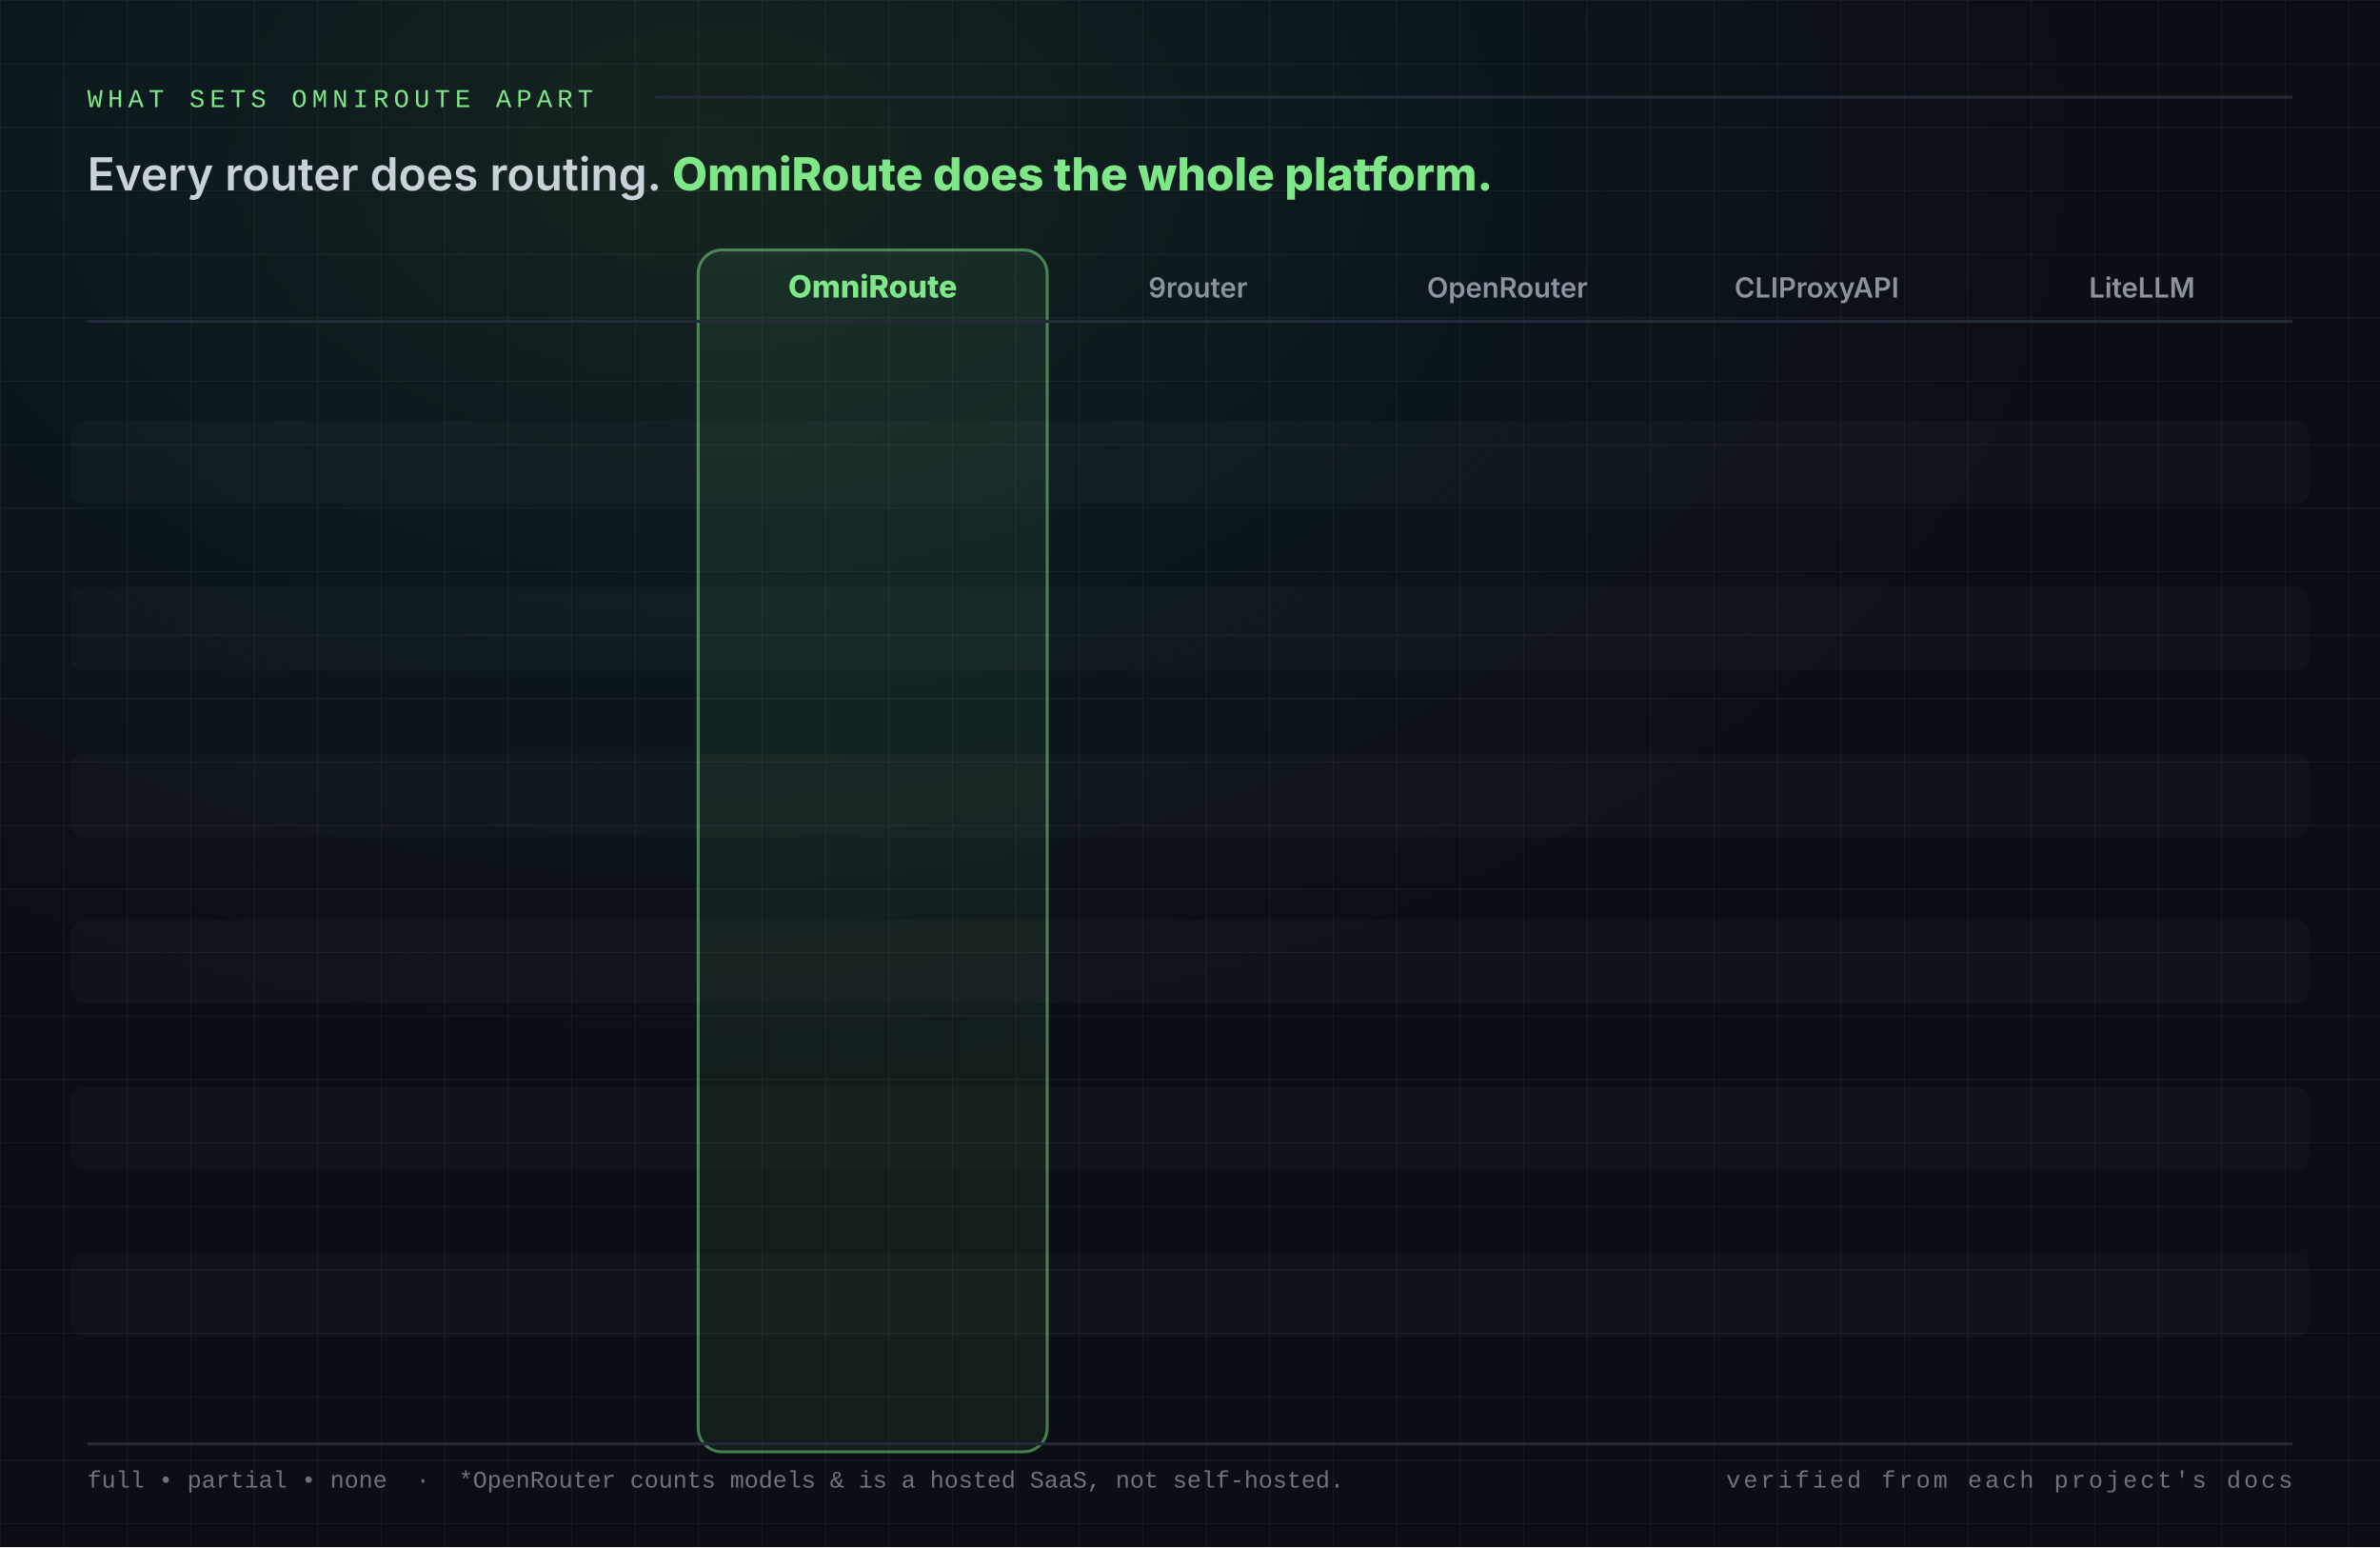
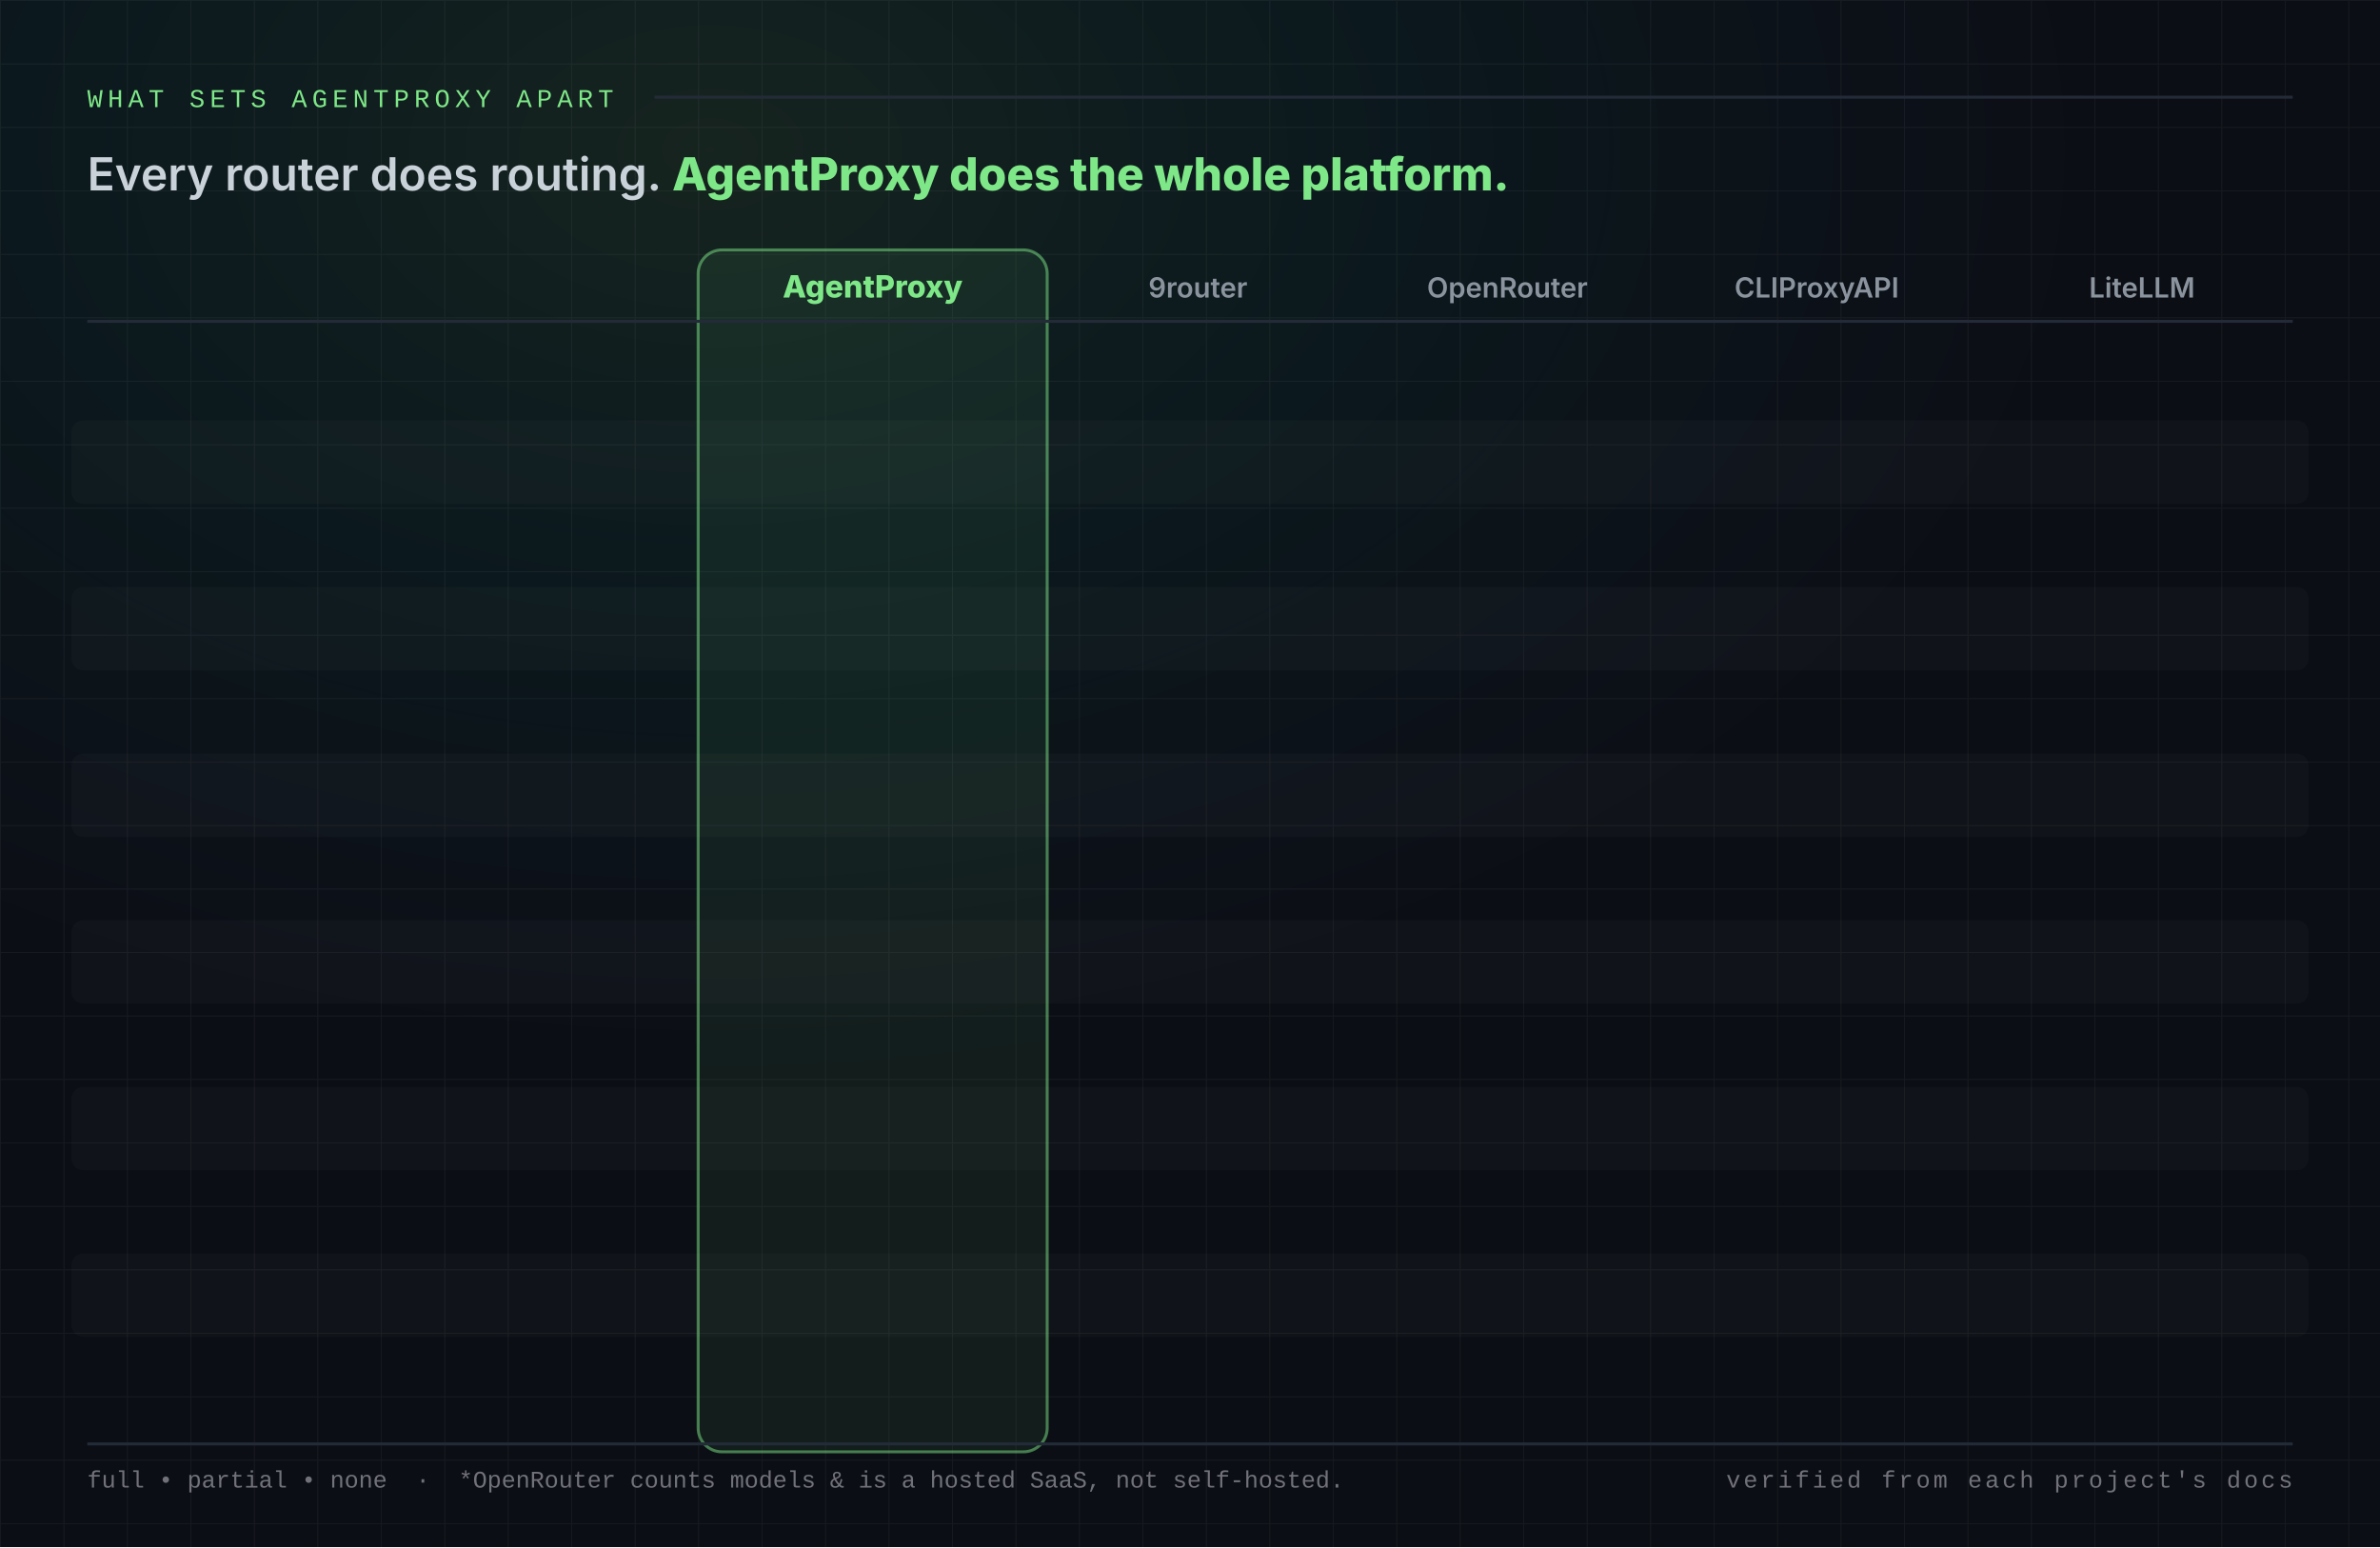
- <svg xmlns="http://www.w3.org/2000/svg" viewBox="0 0 1200 780" role="img" aria-label="Comparison table: OmniRoute versus 9router, OpenRouter, CLIProxyAPI and LiteLLM across 13 capabilities. OmniRoute is the only one with the full set: 358 providers, 150+ free providers built-in, 20 routing strategies, 12-engine token compression, a built-in MCP server with 110 tools, A2A protocol, persistent memory, guardrails, cloud agents, TLS fingerprint stealth, desktop/Termux/PWA, 42 UI locales and 100% MIT self-hosted. 9router has free providers, RTK compression and translation but no MCP, A2A, memory, guardrails, cloud agents or stealth. OpenRouter is a hosted SaaS with 400+ models, guardrails and a hosted MCP but is not self-hosted and lacks A2A, memory, cloud agents and stealth. CLIProxyAPI is a light OAuth proxy with two routing strategies. LiteLLM has 100+ providers, A2A and extensive guardrails but no memory, compression, free tier, stealth or cloud agents.">
+ <svg xmlns="http://www.w3.org/2000/svg" viewBox="0 0 1200 780" role="img" aria-label="Comparison table: AgentProxy versus 9router, OpenRouter, CLIProxyAPI and LiteLLM across 13 capabilities. AgentProxy is the only one with the full set: 358 providers, 150+ free providers built-in, 20 routing strategies, 12-engine token compression, a built-in MCP server with 110 tools, A2A protocol, persistent memory, guardrails, cloud agents, TLS fingerprint stealth, desktop/Termux/PWA, 42 UI locales and 100% MIT self-hosted. 9router has free providers, RTK compression and translation but no MCP, A2A, memory, guardrails, cloud agents or stealth. OpenRouter is a hosted SaaS with 400+ models, guardrails and a hosted MCP but is not self-hosted and lacks A2A, memory, cloud agents and stealth. CLIProxyAPI is a light OAuth proxy with two routing strategies. LiteLLM has 100+ providers, A2A and extensive guardrails but no memory, compression, free tier, stealth or cloud agents.">
  <defs>
    <pattern id="gC" width="32" height="32" patternUnits="userSpaceOnUse">
      <path d="M 32 0 L 0 0 0 32" fill="none" stroke="#ffffff" stroke-opacity="0.05" stroke-width="1" />
    </pattern>
    <radialGradient id="gGlow" cx="30%" cy="10%" r="60%">
      <stop offset="0%" stop-color="#7ee787" stop-opacity="0.10" />
      <stop offset="60%" stop-color="#00cec9" stop-opacity="0.04" />
      <stop offset="100%" stop-color="#6366f1" stop-opacity="0" />
    </radialGradient>
    <g id="yes">
      <circle r="11" fill="#7ee787" fill-opacity="0.14" />
      <path d="M -5 0.3 L -1.6 3.7 L 5.4 -4" stroke="#7ee787" stroke-width="2.4" fill="none" stroke-linecap="round" stroke-linejoin="round" />
    </g>
    <g id="no">
      <circle r="11" fill="#6e7681" fill-opacity="0.10" />
      <path d="M -3.8 -3.8 L 3.8 3.8 M 3.8 -3.8 L -3.8 3.8" stroke="#6e7681" stroke-width="2.1" stroke-linecap="round" />
    </g>
    <g id="mid">
      <circle r="11" fill="#fdcb6e" fill-opacity="0.13" />
      <path d="M -4.6 0 L 4.6 0" stroke="#fdcb6e" stroke-width="2.4" stroke-linecap="round" />
    </g>
  </defs>
  <rect width="1200" height="780" fill="#0b0e14" />
  <rect width="1200" height="780" fill="url(#gC)" />
  <rect width="1200" height="780" fill="url(#gGlow)" />
-   <text x="44" y="54" font-family="Consolas, 'Courier New', monospace" font-size="13" letter-spacing="2.5" fill="#7ee787">WHAT SETS OMNIROUTE APART</text>
+   <text x="44" y="54" font-family="Consolas, 'Courier New', monospace" font-size="13" letter-spacing="2.5" fill="#7ee787">WHAT SETS AGENTPROXY APART</text>
  <line x1="330" y1="49" x2="1156" y2="49" stroke="#232b38" stroke-width="1.5" />
-   <text x="44" y="96" font-family="Inter, 'Segoe UI', Arial, Helvetica, system-ui, sans-serif" font-size="23" font-weight="600" fill="#c9d1d9">Every router does routing. <tspan fill="#7ee787" font-weight="800">OmniRoute does the whole platform.</tspan>
+   <text x="44" y="96" font-family="Inter, 'Segoe UI', Arial, Helvetica, system-ui, sans-serif" font-size="23" font-weight="600" fill="#c9d1d9">Every router does routing. <tspan fill="#7ee787" font-weight="800">AgentProxy does the whole platform.</tspan>
  </text>
  <rect x="352" y="126" width="176" height="606" rx="12" fill="#7ee787" fill-opacity="0.07" stroke="#7ee787" stroke-opacity="0.5" stroke-width="1.5" />
-   <text x="440" y="150" text-anchor="middle" font-family="Inter, 'Segoe UI', Arial, Helvetica, system-ui, sans-serif" font-size="15.5" font-weight="800" fill="#7ee787">OmniRoute</text>
+   <text x="440" y="150" text-anchor="middle" font-family="Inter, 'Segoe UI', Arial, Helvetica, system-ui, sans-serif" font-size="15.5" font-weight="800" fill="#7ee787">AgentProxy</text>
  <text x="604" y="150" text-anchor="middle" font-family="Inter, 'Segoe UI', Arial, Helvetica, system-ui, sans-serif" font-size="14" font-weight="600" fill="#8b949e">9router</text>
  <text x="760" y="150" text-anchor="middle" font-family="Inter, 'Segoe UI', Arial, Helvetica, system-ui, sans-serif" font-size="14" font-weight="600" fill="#8b949e">OpenRouter</text>
  <text x="916" y="150" text-anchor="middle" font-family="Inter, 'Segoe UI', Arial, Helvetica, system-ui, sans-serif" font-size="14" font-weight="600" fill="#8b949e">CLIProxyAPI</text>
  <text x="1080" y="150" text-anchor="middle" font-family="Inter, 'Segoe UI', Arial, Helvetica, system-ui, sans-serif" font-size="14" font-weight="600" fill="#8b949e">LiteLLM</text>
  <line x1="44" y1="162" x2="1156" y2="162" stroke="#232b38" stroke-width="1.5" />
  <g font-family="Inter, 'Segoe UI', Arial, Helvetica, system-ui, sans-serif">
    <g opacity="0">
      <animate attributeName="opacity" values="0;1" dur="0.4s" begin="0.15s" fill="freeze" />
      <text x="44" y="196" font-size="14.5" fill="#c9d1d9">Providers</text>
      <text x="440" y="196" text-anchor="middle" font-family="Inter, 'Segoe UI', Arial, Helvetica, system-ui, sans-serif" font-size="15" font-weight="800" fill="#7ee787">352</text>
      <text x="604" y="196" text-anchor="middle" font-family="Inter, 'Segoe UI', Arial, Helvetica, system-ui, sans-serif" font-size="13.5" font-weight="600" fill="#8b949e">40+</text>
      <text x="760" y="196" text-anchor="middle" font-family="Inter, 'Segoe UI', Arial, Helvetica, system-ui, sans-serif" font-size="13.5" font-weight="600" fill="#8b949e">400+*</text>
      <text x="916" y="196" text-anchor="middle" font-family="Inter, 'Segoe UI', Arial, Helvetica, system-ui, sans-serif" font-size="13.5" font-weight="600" fill="#8b949e">~5</text>
      <text x="1080" y="196" text-anchor="middle" font-family="Inter, 'Segoe UI', Arial, Helvetica, system-ui, sans-serif" font-size="13.5" font-weight="600" fill="#8b949e">100+</text>
    </g>
    <rect x="36" y="212" width="1128" height="42" rx="6" fill="#ffffff" fill-opacity="0.02" />
    <g opacity="0">
      <animate attributeName="opacity" values="0;1" dur="0.4s" begin="0.24s" fill="freeze" />
      <text x="44" y="238" font-size="14.5" fill="#c9d1d9">Free providers built-in</text>
      <text x="440" y="238" text-anchor="middle" font-family="Inter, 'Segoe UI', Arial, Helvetica, system-ui, sans-serif" font-size="15" font-weight="800" fill="#7ee787">90+</text>
      <use href="#yes" x="604" y="233" />
      <use href="#mid" x="760" y="233" />
      <use href="#no" x="916" y="233" />
      <use href="#no" x="1080" y="233" />
    </g>
    <g opacity="0">
      <animate attributeName="opacity" values="0;1" dur="0.4s" begin="0.33s" fill="freeze" />
      <text x="44" y="280" font-size="14.5" fill="#c9d1d9">Routing strategies</text>
      <text x="440" y="280" text-anchor="middle" font-family="Inter, 'Segoe UI', Arial, Helvetica, system-ui, sans-serif" font-size="15" font-weight="800" fill="#7ee787">19</text>
      <text x="604" y="280" text-anchor="middle" font-family="Inter, 'Segoe UI', Arial, Helvetica, system-ui, sans-serif" font-size="13.5" font-weight="600" fill="#8b949e">2</text>
      <text x="760" y="280" text-anchor="middle" font-family="Inter, 'Segoe UI', Arial, Helvetica, system-ui, sans-serif" font-size="13.5" font-weight="600" fill="#8b949e">3</text>
      <text x="916" y="280" text-anchor="middle" font-family="Inter, 'Segoe UI', Arial, Helvetica, system-ui, sans-serif" font-size="13.5" font-weight="600" fill="#8b949e">2</text>
      <text x="1080" y="280" text-anchor="middle" font-family="Inter, 'Segoe UI', Arial, Helvetica, system-ui, sans-serif" font-size="13.5" font-weight="600" fill="#8b949e">6</text>
    </g>
    <rect x="36" y="296" width="1128" height="42" rx="6" fill="#ffffff" fill-opacity="0.02" />
    <g opacity="0">
      <animate attributeName="opacity" values="0;1" dur="0.4s" begin="0.42s" fill="freeze" />
      <text x="44" y="322" font-size="14.5" fill="#c9d1d9">Token compression</text>
      <text x="440" y="322" text-anchor="middle" font-family="Inter, 'Segoe UI', Arial, Helvetica, system-ui, sans-serif" font-size="15" font-weight="800" fill="#7ee787">12 eng</text>
      <use href="#yes" x="604" y="317" />
      <use href="#mid" x="760" y="317" />
      <use href="#no" x="916" y="317" />
      <use href="#no" x="1080" y="317" />
    </g>
    <g opacity="0">
      <animate attributeName="opacity" values="0;1" dur="0.4s" begin="0.51s" fill="freeze" />
      <text x="44" y="364" font-size="14.5" fill="#c9d1d9">Built-in MCP server (own tools)</text>
      <text x="440" y="364" text-anchor="middle" font-family="Inter, 'Segoe UI', Arial, Helvetica, system-ui, sans-serif" font-size="15" font-weight="800" fill="#7ee787">110</text>
      <use href="#no" x="604" y="359" />
      <use href="#mid" x="760" y="359" />
      <use href="#no" x="916" y="359" />
      <use href="#mid" x="1080" y="359" />
    </g>
    <rect x="36" y="380" width="1128" height="42" rx="6" fill="#ffffff" fill-opacity="0.02" />
    <g opacity="0">
      <animate attributeName="opacity" values="0;1" dur="0.4s" begin="0.60s" fill="freeze" />
      <text x="44" y="406" font-size="14.5" fill="#c9d1d9">A2A agent protocol</text>
      <use href="#yes" x="440" y="401" />
      <use href="#no" x="604" y="401" />
      <use href="#no" x="760" y="401" />
      <use href="#no" x="916" y="401" />
      <use href="#yes" x="1080" y="401" />
    </g>
    <g opacity="0">
      <animate attributeName="opacity" values="0;1" dur="0.4s" begin="0.69s" fill="freeze" />
      <text x="44" y="448" font-size="14.5" fill="#c9d1d9">Persistent memory</text>
      <use href="#yes" x="440" y="443" />
      <use href="#no" x="604" y="443" />
      <use href="#no" x="760" y="443" />
      <use href="#no" x="916" y="443" />
      <use href="#no" x="1080" y="443" />
    </g>
    <rect x="36" y="464" width="1128" height="42" rx="6" fill="#ffffff" fill-opacity="0.02" />
    <g opacity="0">
      <animate attributeName="opacity" values="0;1" dur="0.4s" begin="0.78s" fill="freeze" />
      <text x="44" y="490" font-size="14.5" fill="#c9d1d9">Guardrails (PII / injection)</text>
      <use href="#yes" x="440" y="485" />
      <use href="#no" x="604" y="485" />
      <use href="#yes" x="760" y="485" />
      <use href="#no" x="916" y="485" />
      <use href="#yes" x="1080" y="485" />
    </g>
    <g opacity="0">
      <animate attributeName="opacity" values="0;1" dur="0.4s" begin="0.87s" fill="freeze" />
      <text x="44" y="532" font-size="14.5" fill="#c9d1d9">Cloud agents (Codex/Devin/Jules)</text>
      <use href="#yes" x="440" y="527" />
      <use href="#no" x="604" y="527" />
      <use href="#no" x="760" y="527" />
      <use href="#no" x="916" y="527" />
      <use href="#no" x="1080" y="527" />
    </g>
    <rect x="36" y="548" width="1128" height="42" rx="6" fill="#ffffff" fill-opacity="0.02" />
    <g opacity="0">
      <animate attributeName="opacity" values="0;1" dur="0.4s" begin="0.96s" fill="freeze" />
      <text x="44" y="574" font-size="14.5" fill="#c9d1d9">TLS fingerprint stealth (JA3/JA4)</text>
      <use href="#yes" x="440" y="569" />
      <use href="#no" x="604" y="569" />
      <use href="#no" x="760" y="569" />
      <use href="#no" x="916" y="569" />
      <use href="#no" x="1080" y="569" />
    </g>
    <g opacity="0">
      <animate attributeName="opacity" values="0;1" dur="0.4s" begin="1.05s" fill="freeze" />
      <text x="44" y="616" font-size="14.5" fill="#c9d1d9">Desktop · Termux · PWA</text>
      <use href="#yes" x="440" y="611" />
      <use href="#mid" x="604" y="611" />
      <use href="#mid" x="760" y="611" />
      <use href="#mid" x="916" y="611" />
      <use href="#mid" x="1080" y="611" />
    </g>
    <rect x="36" y="632" width="1128" height="42" rx="6" fill="#ffffff" fill-opacity="0.02" />
    <g opacity="0">
      <animate attributeName="opacity" values="0;1" dur="0.4s" begin="1.14s" fill="freeze" />
      <text x="44" y="658" font-size="14.5" fill="#c9d1d9">i18n UI locales</text>
      <text x="440" y="658" text-anchor="middle" font-family="Inter, 'Segoe UI', Arial, Helvetica, system-ui, sans-serif" font-size="15" font-weight="800" fill="#7ee787">42</text>
      <text x="604" y="658" text-anchor="middle" font-family="Inter, 'Segoe UI', Arial, Helvetica, system-ui, sans-serif" font-size="13.5" font-weight="600" fill="#8b949e">6</text>
      <use href="#no" x="760" y="653" />
      <use href="#no" x="916" y="653" />
      <use href="#no" x="1080" y="653" />
    </g>
    <g opacity="0">
      <animate attributeName="opacity" values="0;1" dur="0.4s" begin="1.23s" fill="freeze" />
      <text x="44" y="700" font-size="14.5" fill="#c9d1d9">Self-hosted · 100% MIT</text>
      <text x="440" y="700" text-anchor="middle" font-family="Inter, 'Segoe UI', Arial, Helvetica, system-ui, sans-serif" font-size="15" font-weight="800" fill="#7ee787">MIT</text>
      <text x="604" y="700" text-anchor="middle" font-family="Inter, 'Segoe UI', Arial, Helvetica, system-ui, sans-serif" font-size="13.5" font-weight="600" fill="#8b949e">MIT</text>
      <use href="#no" x="760" y="695" />
      <text x="916" y="700" text-anchor="middle" font-family="Inter, 'Segoe UI', Arial, Helvetica, system-ui, sans-serif" font-size="13.5" font-weight="600" fill="#8b949e">MIT</text>
      <text x="1080" y="700" text-anchor="middle" font-family="Inter, 'Segoe UI', Arial, Helvetica, system-ui, sans-serif" font-size="13.5" font-weight="600" fill="#fdcb6e">open-core</text>
    </g>
  </g>
  <line x1="44" y1="728" x2="1156" y2="728" stroke="#232b38" stroke-width="1.5" />
  <text x="44" y="750" font-family="Consolas, 'Courier New', monospace" font-size="12" fill="#71717a">full • partial • none  ·  *OpenRouter counts models &amp; is a hosted SaaS, not self-hosted.</text>
  <text x="1156" y="750" text-anchor="end" font-family="Consolas, 'Courier New', monospace" font-size="12" letter-spacing="1.5" fill="#71717a">verified from each project's docs</text>
</svg>
